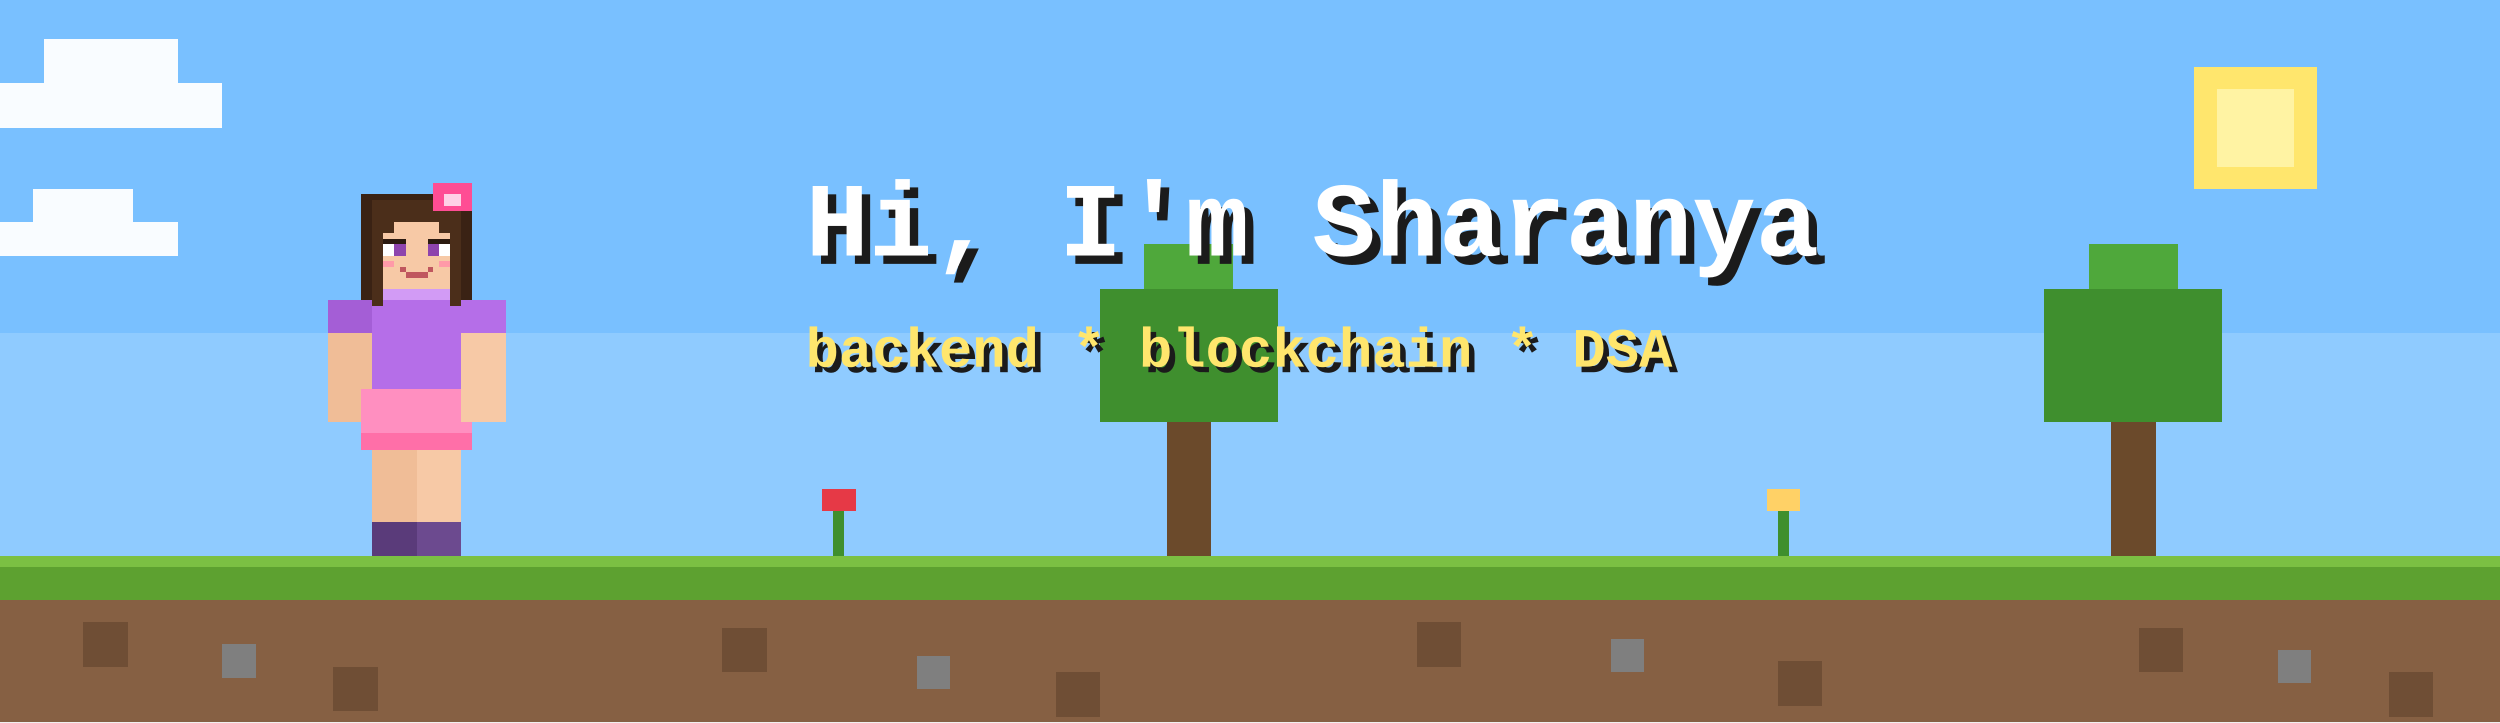
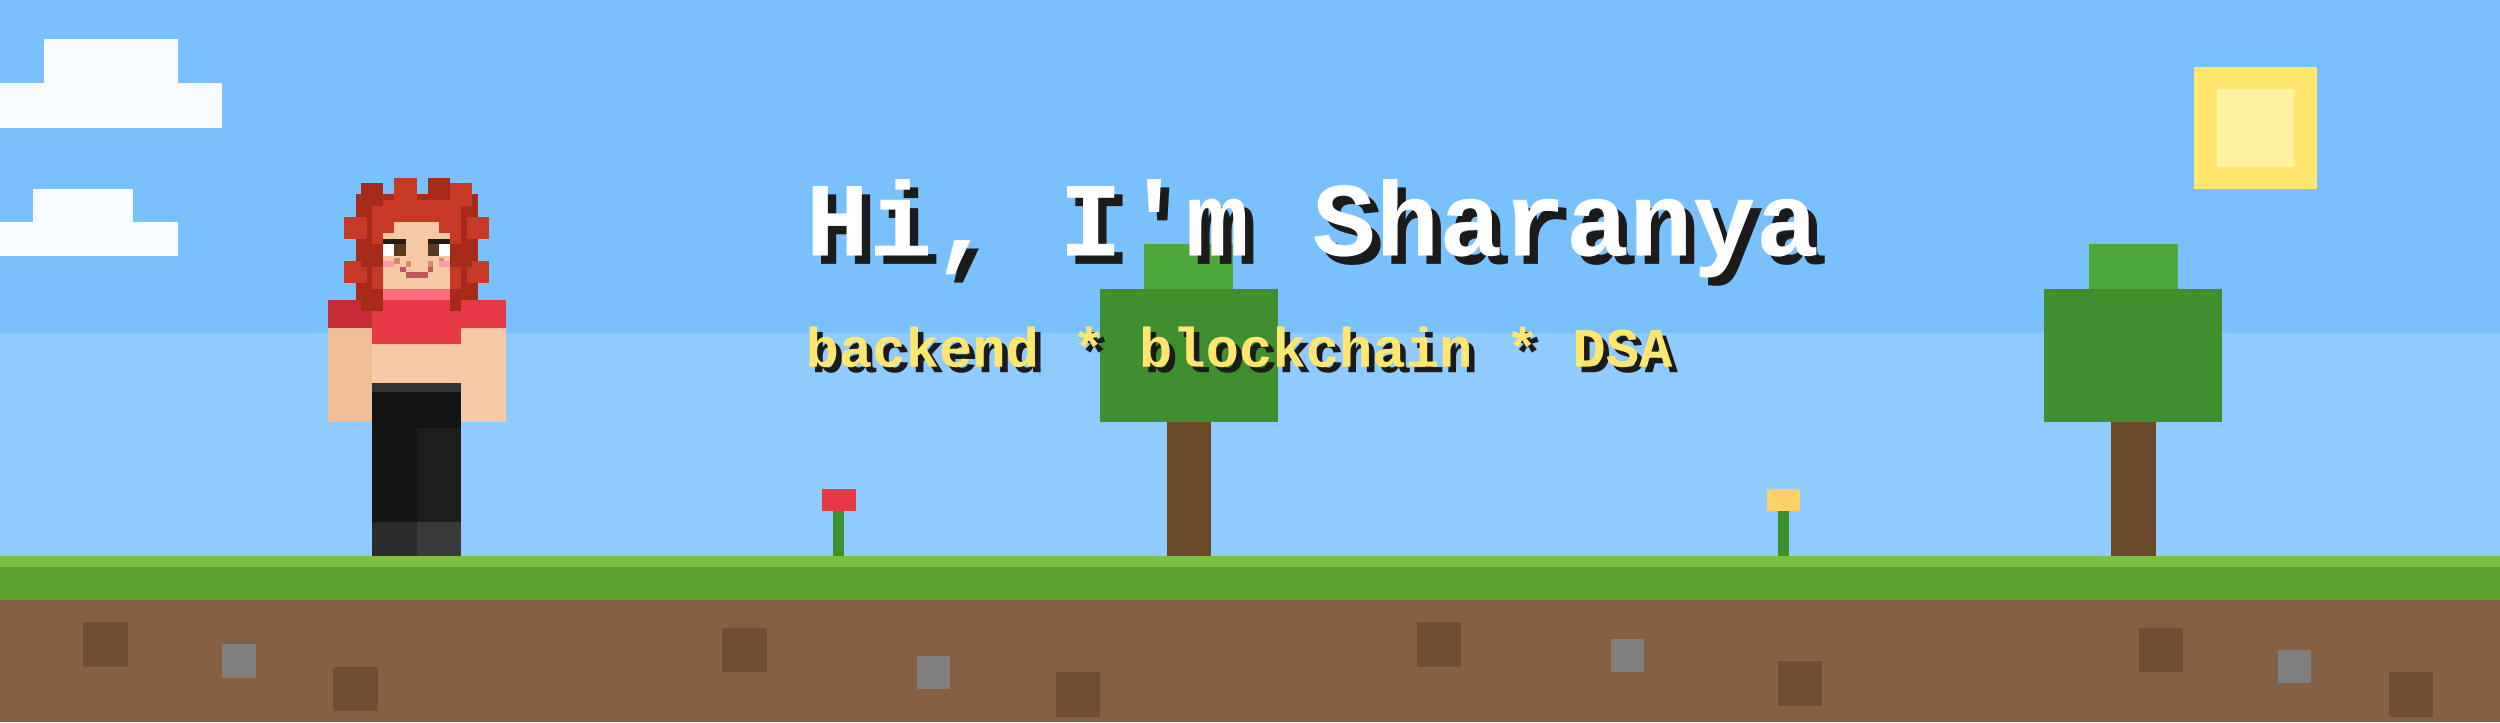
<svg xmlns="http://www.w3.org/2000/svg" viewBox="0 0 900 260" width="900" height="260" shape-rendering="crispEdges">
  <defs>
    <clipPath id="typeclip">
      <rect x="290" y="50" height="110" width="560">
        <animate attributeName="width" values="0;560;560;0" keyTimes="0;0.55;0.92;1" dur="7s" repeatCount="indefinite" />
      </rect>
    </clipPath>
  </defs>
  <rect width="900" height="260" fill="#79c0ff" />
  <rect y="120" width="900" height="80" fill="#8fcbff" />
  <rect x="790" y="24" width="44" height="44" fill="#ffe66d" />
  <rect x="798" y="32" width="28" height="28" fill="#fff3a3" />
  <g fill="#ffffff" opacity="0.95">
    <g>
      <rect x="0" y="30" width="80" height="16" />
      <rect x="16" y="14" width="48" height="16" />
      <animateTransform attributeName="transform" type="translate" values="-120,0;960,0" dur="45s" repeatCount="indefinite" />
    </g>
    <g>
      <rect x="0" y="80" width="64" height="12" />
      <rect x="12" y="68" width="36" height="12" />
      <animateTransform attributeName="transform" type="translate" values="-100,0;960,0" dur="60s" begin="-25s" repeatCount="indefinite" />
    </g>
  </g>
  <rect y="200" width="900" height="16" fill="#5da130" />
  <rect y="200" width="900" height="4" fill="#7bc043" />
  <rect y="216" width="900" height="44" fill="#866043" />
  <g fill="#6f4e35">
    <rect x="30" y="224" width="16" height="16" />
    <rect x="120" y="240" width="16" height="16" />
    <rect x="260" y="226" width="16" height="16" />
    <rect x="380" y="242" width="16" height="16" />
    <rect x="510" y="224" width="16" height="16" />
    <rect x="640" y="238" width="16" height="16" />
    <rect x="770" y="226" width="16" height="16" />
    <rect x="860" y="242" width="16" height="16" />
  </g>
  <g fill="#7f7f7f">
    <rect x="80" y="232" width="12" height="12" />
    <rect x="330" y="236" width="12" height="12" />
    <rect x="580" y="230" width="12" height="12" />
    <rect x="820" y="234" width="12" height="12" />
  </g>
  <g>
    <g transform="translate(420,0)">
      <rect x="0" y="152" width="16" height="48" fill="#6b4a2b" />
      <rect x="-24" y="104" width="64" height="48" fill="#3f8f2e" />
      <rect x="-8" y="88" width="32" height="16" fill="#4fa83b" />
      <animateTransform attributeName="transform" type="translate" values="960,0;-120,0" dur="12s" repeatCount="indefinite" />
    </g>
    <g transform="translate(760,0)">
      <rect x="0" y="152" width="16" height="48" fill="#6b4a2b" />
      <rect x="-24" y="104" width="64" height="48" fill="#3f8f2e" />
      <rect x="-8" y="88" width="32" height="16" fill="#4fa83b" />
      <animateTransform attributeName="transform" type="translate" values="960,0;-120,0" dur="12s" begin="-6s" repeatCount="indefinite" />
    </g>
    <g transform="translate(300,0)">
      <rect x="0" y="184" width="4" height="16" fill="#3f8f2e" />
      <rect x="-4" y="176" width="12" height="8" fill="#e63946" />
      <animateTransform attributeName="transform" type="translate" values="960,0;-40,0" dur="8s" begin="-2s" repeatCount="indefinite" />
    </g>
    <g transform="translate(640,0)">
      <rect x="0" y="184" width="4" height="16" fill="#3f8f2e" />
      <rect x="-4" y="176" width="12" height="8" fill="#ffd166" />
      <animateTransform attributeName="transform" type="translate" values="960,0;-40,0" dur="8s" begin="-6s" repeatCount="indefinite" />
    </g>
  </g>
  <g transform="translate(150,72)">
    <g>
      <animateTransform attributeName="transform" type="translate" values="0,0;0,-3;0,0" dur="0.6s" repeatCount="indefinite" />
      <g>
-         <rect x="-20" y="-2" width="40" height="70" fill="#3a2214" />
-         <rect x="-20" y="60" width="12" height="8" fill="#4b2e1a" />
-         <rect x="8" y="60" width="12" height="8" fill="#4b2e1a" />
+         <rect x="-22" y="-2" width="44" height="62" fill="#a82a1a" />
+         <rect x="-26" y="6" width="8" height="8" fill="#c63a25" />
+         <rect x="-26" y="22" width="8" height="8" fill="#c63a25" />
+         <rect x="-26" y="38" width="8" height="8" fill="#c63a25" />
+         <rect x="-22" y="54" width="8" height="8" fill="#c63a25" />
+         <rect x="18" y="6" width="8" height="8" fill="#c63a25" />
+         <rect x="18" y="22" width="8" height="8" fill="#c63a25" />
+         <rect x="18" y="38" width="8" height="8" fill="#c63a25" />
+         <rect x="14" y="54" width="8" height="8" fill="#c63a25" />
+         <rect x="-4" y="54" width="8" height="8" fill="#c63a25" />
        <animateTransform attributeName="transform" type="rotate" values="2 0 0;-2 0 0;2 0 0" dur="1.2s" repeatCount="indefinite" />
      </g>
      <g>
        <rect x="-32" y="36" width="16" height="44" fill="#f0bd97" />
-         <rect x="-32" y="36" width="16" height="12" fill="#a45ed6" />
+         <rect x="-32" y="36" width="16" height="10" fill="#c92a38" />
        <animateTransform attributeName="transform" type="rotate" values="30 -24 38;-30 -24 38;30 -24 38" dur="1.2s" repeatCount="indefinite" />
      </g>
      <g>
-         <rect x="-16" y="80" width="16" height="48" fill="#f0bd97" />
-         <rect x="-16" y="116" width="16" height="12" fill="#5a3b7a" />
+         <rect x="-16" y="80" width="16" height="48" fill="#141414" />
+         <rect x="-16" y="116" width="16" height="12" fill="#2b2b2b" />
        <animateTransform attributeName="transform" type="rotate" values="-28 -8 80;28 -8 80;-28 -8 80" dur="1.2s" repeatCount="indefinite" />
      </g>
      <g>
-         <rect x="0" y="80" width="16" height="48" fill="#f7c9a6" />
-         <rect x="0" y="116" width="16" height="12" fill="#6c4a8f" />
+         <rect x="0" y="80" width="16" height="48" fill="#1e1e1e" />
+         <rect x="0" y="116" width="16" height="12" fill="#3a3a3a" />
        <animateTransform attributeName="transform" type="rotate" values="28 8 80;-28 8 80;28 8 80" dur="1.2s" repeatCount="indefinite" />
      </g>
-       <rect x="-16" y="32" width="32" height="44" fill="#b56ee8" />
-       <rect x="-16" y="32" width="32" height="4" fill="#d29bf5" />
-       <rect x="-20" y="68" width="40" height="22" fill="#ff8fc0" />
-       <rect x="-20" y="84" width="40" height="6" fill="#ff6fa8" />
+       <rect x="-16" y="32" width="32" height="20" fill="#e63946" />
+       <rect x="-16" y="32" width="32" height="4" fill="#ff6b78" />
+       <rect x="-16" y="52" width="32" height="14" fill="#f7c9a6" />
+       <rect x="-16" y="66" width="32" height="16" fill="#141414" />
+       <rect x="-16" y="66" width="32" height="3" fill="#333333" />
      <rect x="-16" y="0" width="32" height="32" fill="#f7c9a6" />
-       <rect x="-16" y="0" width="32" height="8" fill="#4b2e1a" />
-       <rect x="-16" y="8" width="8" height="4" fill="#4b2e1a" />
-       <rect x="8" y="8" width="8" height="4" fill="#4b2e1a" />
-       <rect x="-16" y="8" width="4" height="30" fill="#4b2e1a" />
-       <rect x="12" y="8" width="4" height="30" fill="#4b2e1a" />
-       <rect x="6" y="-6" width="14" height="10" fill="#ff4d94" />
-       <rect x="10" y="-2" width="6" height="4" fill="#ffd1e6" />
+       <rect x="-16" y="0" width="32" height="8" fill="#c63a25" />
+       <rect x="-16" y="8" width="8" height="4" fill="#c63a25" />
+       <rect x="8" y="8" width="8" height="4" fill="#c63a25" />
+       <rect x="-16" y="8" width="4" height="30" fill="#c63a25" />
+       <rect x="12" y="8" width="4" height="30" fill="#c63a25" />
+       <rect x="-20" y="-6" width="8" height="8" fill="#a82a1a" />
+       <rect x="-8" y="-8" width="8" height="8" fill="#c63a25" />
+       <rect x="4" y="-8" width="8" height="8" fill="#a82a1a" />
+       <rect x="12" y="-6" width="8" height="8" fill="#c63a25" />
+       <rect x="-20" y="16" width="8" height="8" fill="#a82a1a" />
+       <rect x="-20" y="32" width="8" height="8" fill="#a82a1a" />
+       <rect x="12" y="16" width="8" height="8" fill="#a82a1a" />
+       <rect x="12" y="32" width="8" height="8" fill="#a82a1a" />
      <rect x="-12" y="14" width="8" height="2" fill="#2b1a10" />
      <rect x="-12" y="16" width="8" height="4" fill="#ffffff" />
-       <rect x="-8" y="16" width="4" height="4" fill="#8e44ad" />
+       <rect x="-8" y="16" width="4" height="4" fill="#5b3a1e" />
      <rect x="4" y="14" width="8" height="2" fill="#2b1a10" />
      <rect x="4" y="16" width="8" height="4" fill="#ffffff" />
-       <rect x="4" y="16" width="4" height="4" fill="#8e44ad" />
+       <rect x="4" y="16" width="4" height="4" fill="#5b3a1e" />
+       <rect x="-8" y="21" width="2" height="2" fill="#d98b6a" />
+       <rect x="-4" y="22" width="2" height="2" fill="#d98b6a" />
+       <rect x="4" y="22" width="2" height="2" fill="#d98b6a" />
+       <rect x="8" y="21" width="2" height="2" fill="#d98b6a" />
      <rect x="-12" y="22" width="4" height="2" fill="#ff9aa8" />
      <rect x="8" y="22" width="4" height="2" fill="#ff9aa8" />
      <rect x="-4" y="26" width="8" height="2" fill="#c0575e" />
      <rect x="-6" y="24" width="2" height="2" fill="#c0575e" />
      <rect x="4" y="24" width="2" height="2" fill="#c0575e" />
      <g>
        <rect x="16" y="36" width="16" height="44" fill="#f7c9a6" />
-         <rect x="16" y="36" width="16" height="12" fill="#b56ee8" />
+         <rect x="16" y="36" width="16" height="10" fill="#e63946" />
        <animateTransform attributeName="transform" type="rotate" values="-30 24 38;30 24 38;-30 24 38" dur="1.2s" repeatCount="indefinite" />
      </g>
    </g>
  </g>
  <g clip-path="url(#typeclip)" font-family="'Courier New', Courier, monospace" font-weight="bold">
    <text x="293" y="95" font-size="38" fill="#1b1b1b">Hi, I'm Sharanya</text>
    <text x="290" y="92" font-size="38" fill="#ffffff">Hi, I'm Sharanya</text>
    <text x="292" y="134" font-size="20" fill="#1b1b1b">backend * blockchain * DSA</text>
    <text x="290" y="132" font-size="20" fill="#ffe66d">backend * blockchain * DSA</text>
  </g>
</svg>
